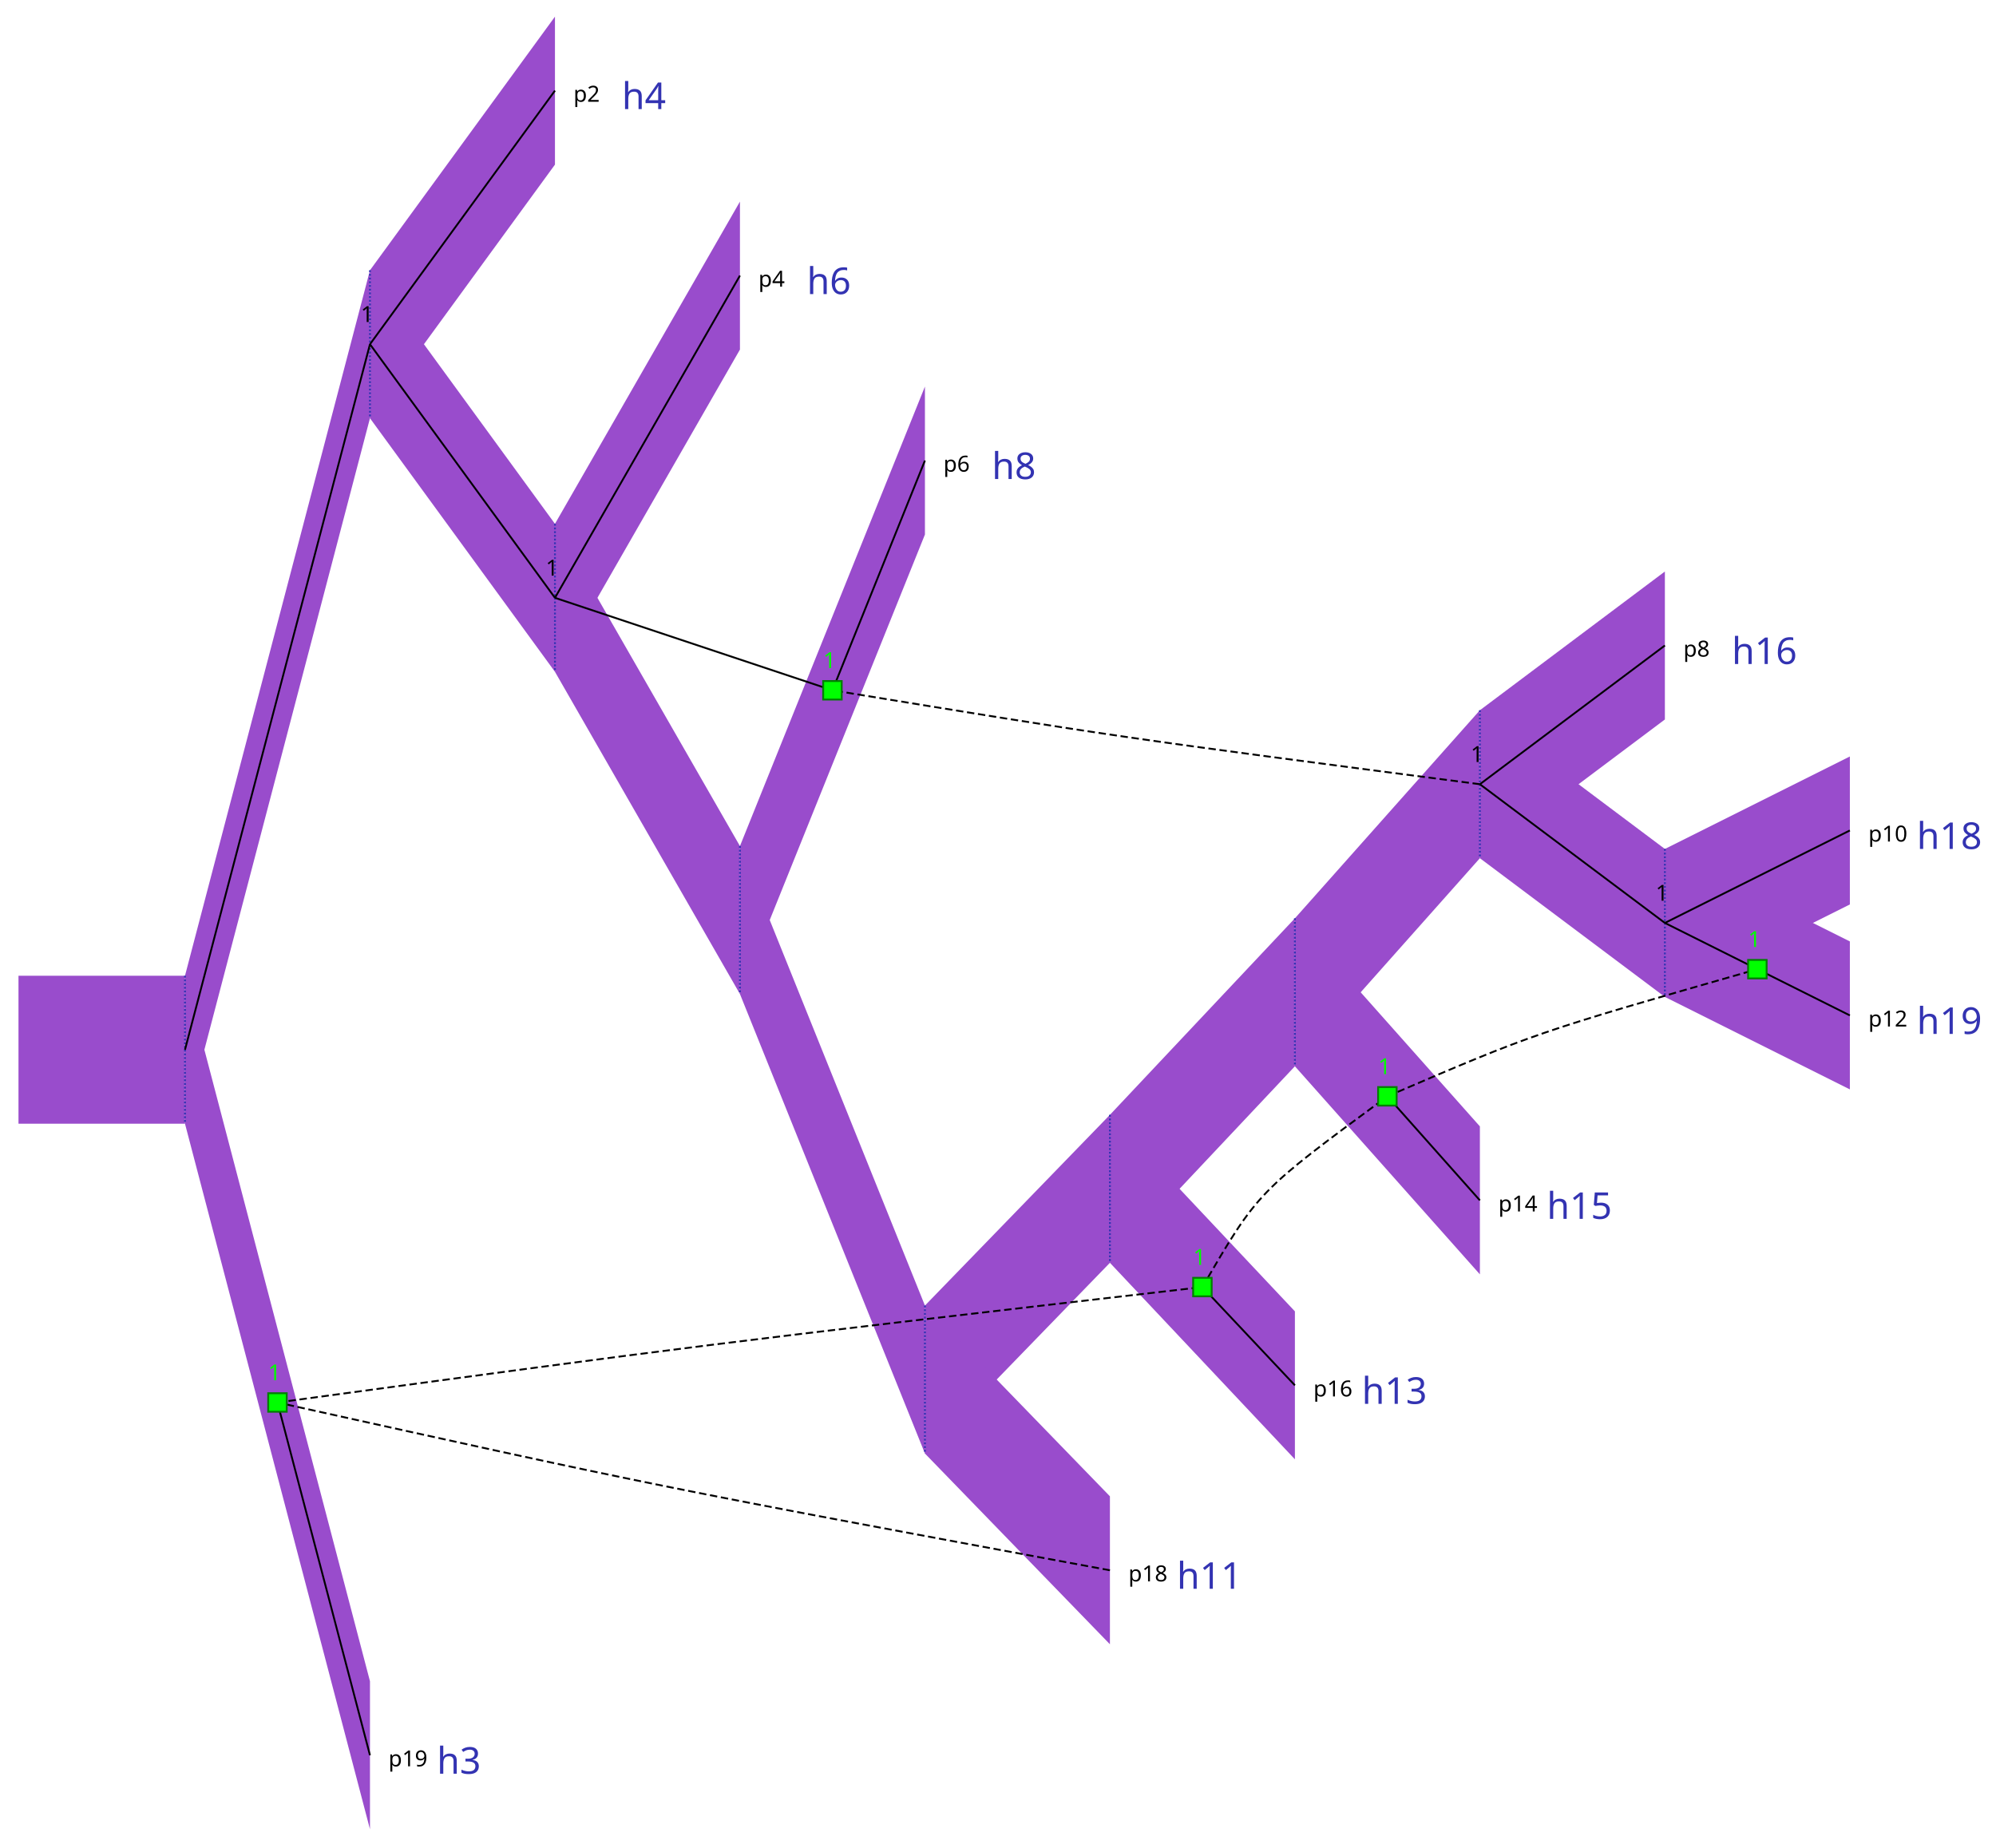
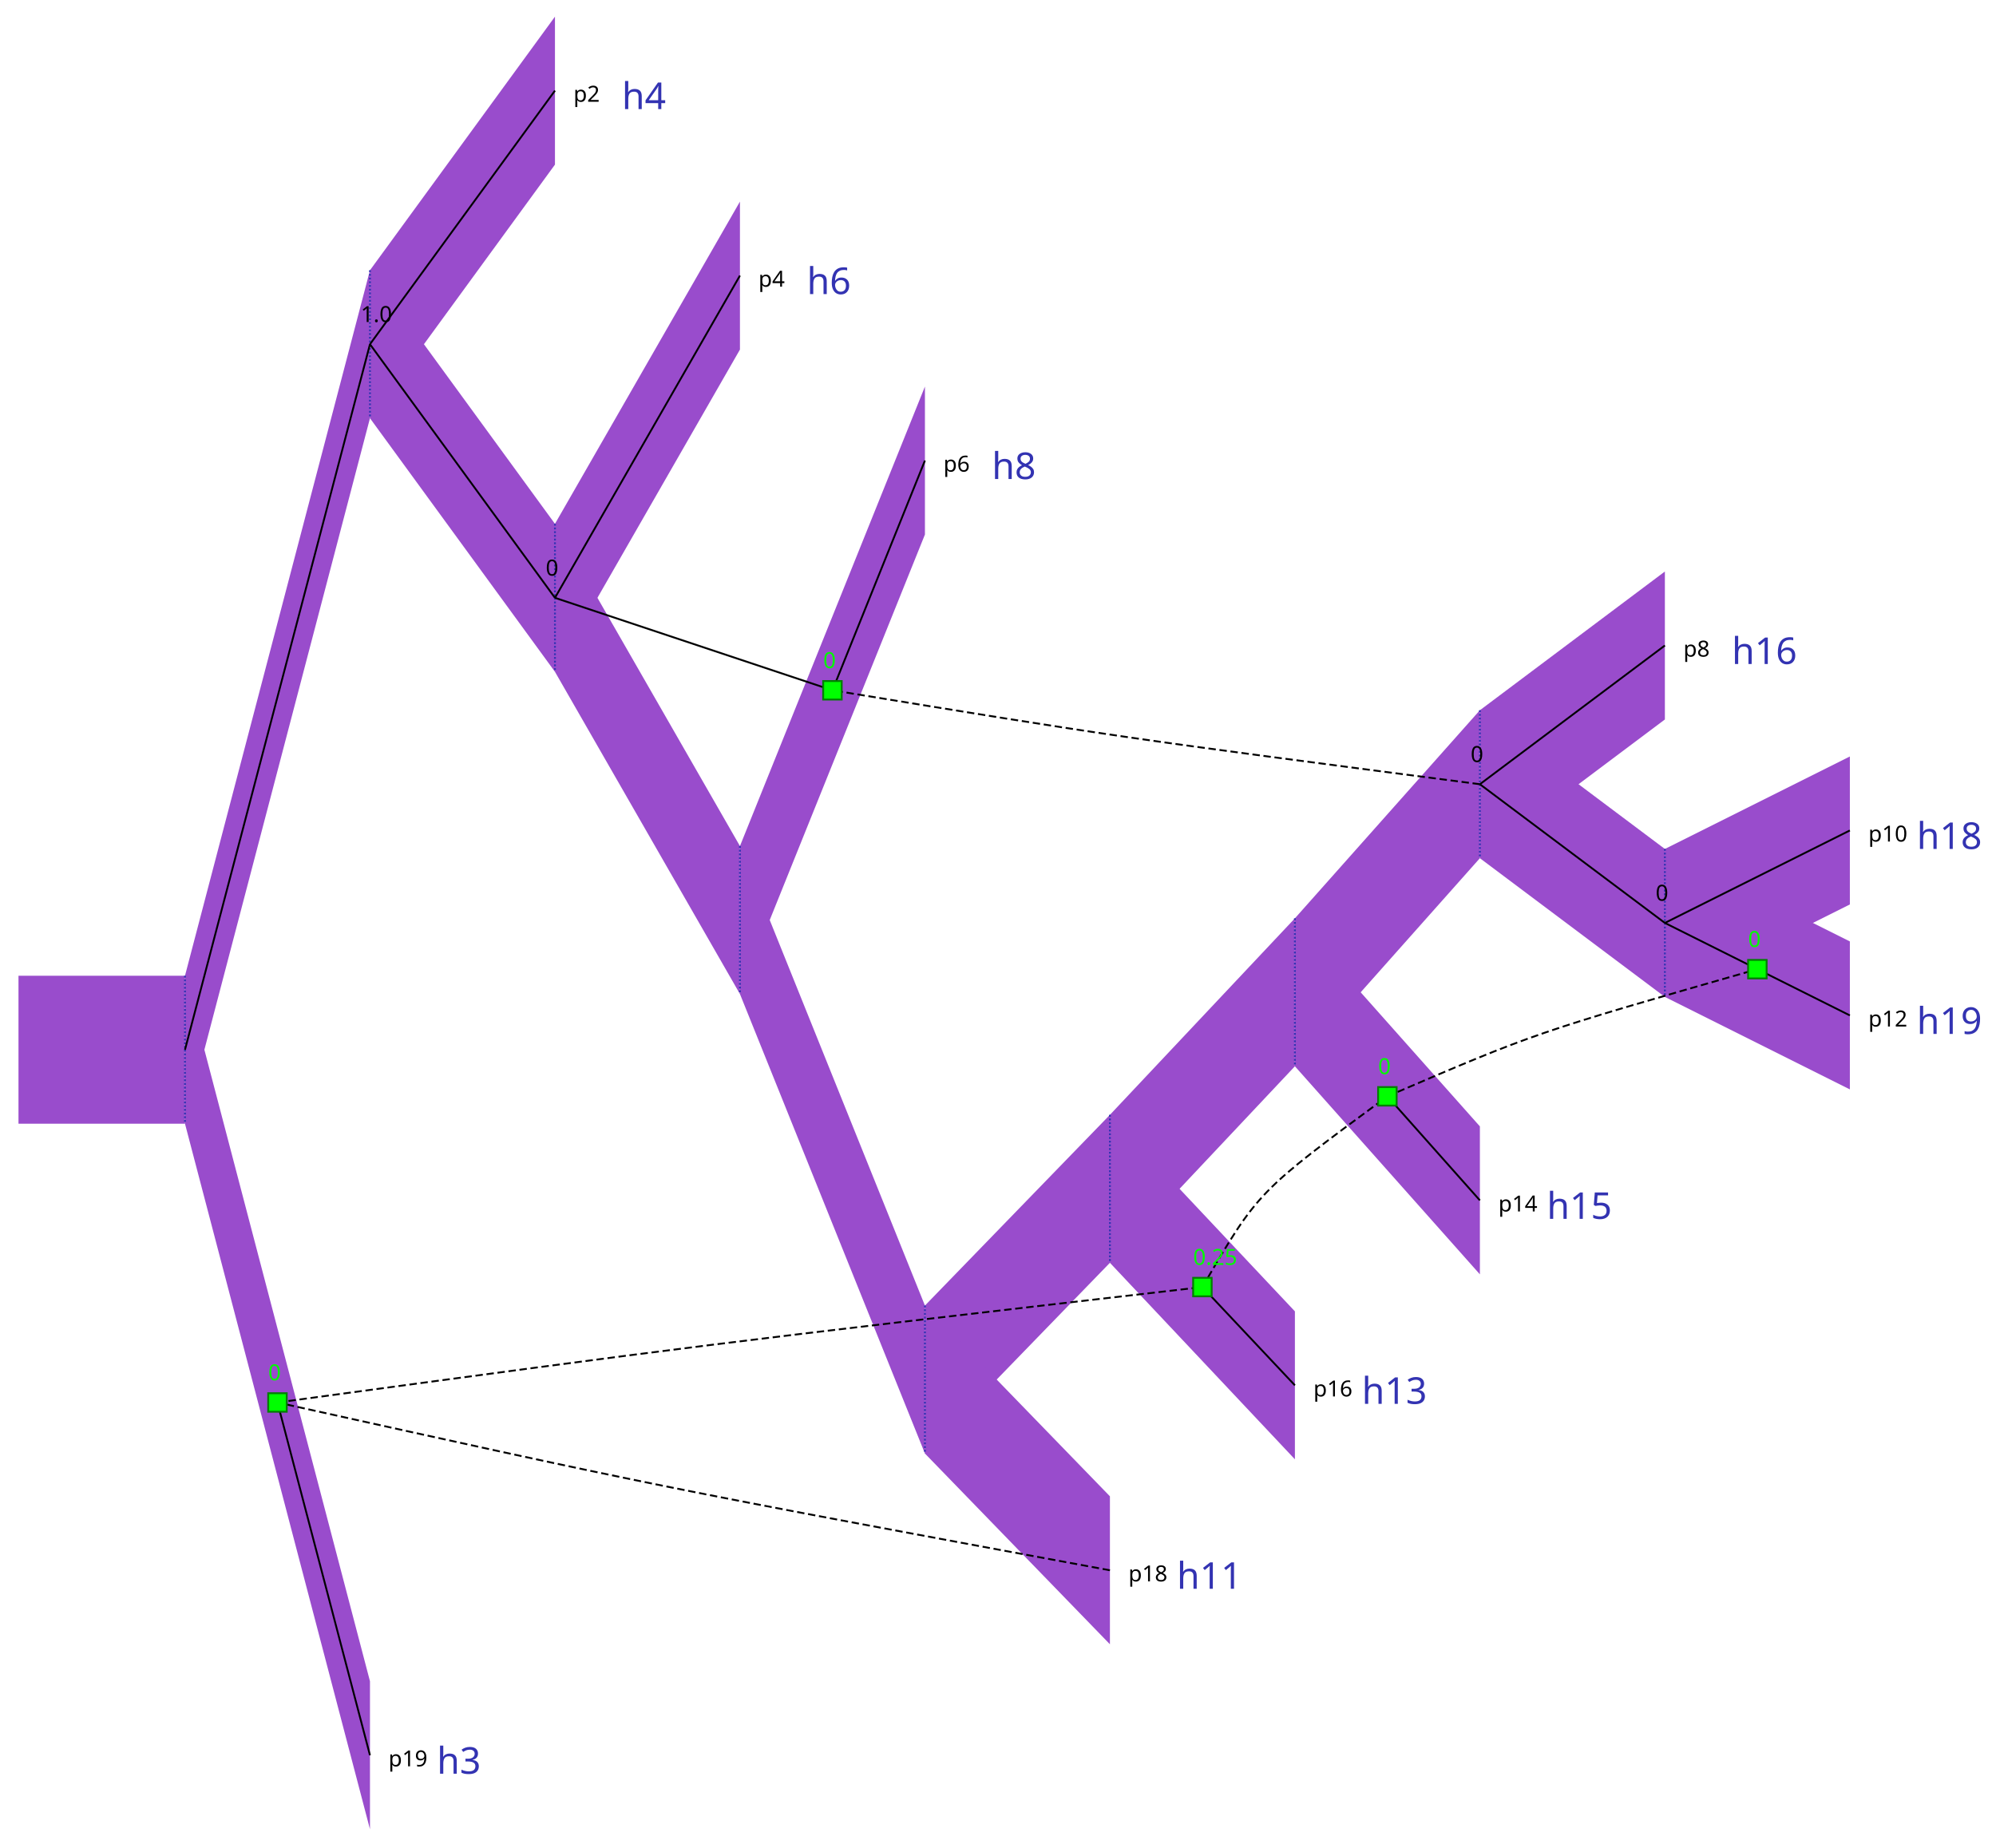
<svg xmlns="http://www.w3.org/2000/svg" width="1079" height="999" version="1.1">
  <g>
    <g style="font-family: &quot;Sans&quot;;">
      <g transform="translate(10, 0) ">
        <polygon stroke="rgb(0,0,0)" stroke-opacity="0" fill="rgb(153,76,204)" points="890,459 990,409 990,489 890,539 " stroke-width="1" />
        <polygon stroke="rgb(0,0,0)" stroke-opacity="0" fill="rgb(153,76,204)" points="0,527.555 90,527.555 90,607.555 0,607.555 " stroke-width="1" />
        <polygon stroke="rgb(0,0,0)" stroke-opacity="0" fill="rgb(153,76,204)" points="390,457.438 490,209 490,289 390,537.438 " stroke-width="1" />
        <polygon stroke="rgb(0,0,0)" stroke-opacity="0" fill="rgb(153,76,204)" points="390,457.438 490,705.875 490,785.875 390,537.438 " stroke-width="1" />
        <polygon stroke="rgb(0,0,0)" stroke-opacity="0" fill="rgb(153,76,204)" points="890,459 990,509 990,589 890,539 " stroke-width="1" />
        <polygon stroke="rgb(0,0,0)" stroke-opacity="0" fill="rgb(153,76,204)" points="90,527.555 190,146.109 190,226.109 90,607.555 " stroke-width="1" />
        <polygon stroke="rgb(0,0,0)" stroke-opacity="0" fill="rgb(153,76,204)" points="690,496.5 790,384 790,464 690,576.5 " stroke-width="1" />
        <polygon stroke="rgb(0,0,0)" stroke-opacity="0" fill="rgb(153,76,204)" points="590,602.75 690,496.5 690,576.5 590,682.75 " stroke-width="1" />
        <polygon stroke="rgb(0,0,0)" stroke-opacity="0" fill="rgb(153,76,204)" points="590,602.75 690,709 690,789 590,682.75 " stroke-width="1" />
        <polygon stroke="rgb(0,0,0)" stroke-opacity="0" fill="rgb(153,76,204)" points="290,283.219 390,109 390,189 290,363.219 " stroke-width="1" />
        <polygon stroke="rgb(0,0,0)" stroke-opacity="0" fill="rgb(153,76,204)" points="290,283.219 390,457.438 390,537.438 290,363.219 " stroke-width="1" />
        <polygon stroke="rgb(0,0,0)" stroke-opacity="0" fill="rgb(153,76,204)" points="190,146.109 290,9 290,89 190,226.109 " stroke-width="1" />
        <polygon stroke="rgb(0,0,0)" stroke-opacity="0" fill="rgb(153,76,204)" points="190,146.109 290,283.219 290,363.219 190,226.109 " stroke-width="1" />
        <polygon stroke="rgb(0,0,0)" stroke-opacity="0" fill="rgb(153,76,204)" points="490,705.875 590,602.75 590,682.75 490,785.875 " stroke-width="1" />
        <polygon stroke="rgb(0,0,0)" stroke-opacity="0" fill="rgb(153,76,204)" points="790,384 890,309 890,389 790,464 " stroke-width="1" />
        <polygon stroke="rgb(0,0,0)" stroke-opacity="0" fill="rgb(153,76,204)" points="690,496.5 790,609 790,689 690,576.5 " stroke-width="1" />
        <polygon stroke="rgb(0,0,0)" stroke-opacity="0" fill="rgb(153,76,204)" points="90,527.555 190,909 190,989 90,607.555 " stroke-width="1" />
        <polygon stroke="rgb(0,0,0)" stroke-opacity="0" fill="rgb(153,76,204)" points="790,384 890,459 890,539 790,464 " stroke-width="1" />
        <polygon stroke="rgb(0,0,0)" stroke-opacity="0" fill="rgb(153,76,204)" points="490,705.875 590,809 590,889 490,785.875 " stroke-width="1" />
        <line x1="90" y1="527.555" x2="90" y2="607.555" stroke="rgb(51,51,178)" style="stroke-dasharray: 1, 1" />
        <line x1="490" y1="705.875" x2="490" y2="785.875" stroke="rgb(51,51,178)" style="stroke-dasharray: 1, 1" />
        <line x1="190" y1="146.109" x2="190" y2="226.109" stroke="rgb(51,51,178)" style="stroke-dasharray: 1, 1" />
        <line x1="790" y1="384" x2="790" y2="464" stroke="rgb(51,51,178)" style="stroke-dasharray: 1, 1" />
        <line x1="690" y1="496.5" x2="690" y2="576.5" stroke="rgb(51,51,178)" style="stroke-dasharray: 1, 1" />
        <line x1="390" y1="457.438" x2="390" y2="537.438" stroke="rgb(51,51,178)" style="stroke-dasharray: 1, 1" />
        <line x1="290" y1="283.219" x2="290" y2="363.219" stroke="rgb(51,51,178)" style="stroke-dasharray: 1, 1" />
        <line x1="590" y1="602.75" x2="590" y2="682.75" stroke="rgb(51,51,178)" style="stroke-dasharray: 1, 1" />
        <line x1="890" y1="459" x2="890" y2="539" stroke="rgb(51,51,178)" style="stroke-dasharray: 1, 1" />
        <g transform="translate(1026.182,459) rotate(0)">
          <text x="0" y="0" font-size="20" stroke="rgb(0,0,0)" stroke-opacity="0" fill="rgb(51,51,178)" stroke-width="1" text-anchor="start" style="dominant-baseline: auto">h18</text>
        </g>
        <g transform="translate(526.1818,259) rotate(0)">
          <text x="0" y="0" font-size="20" stroke="rgb(0,0,0)" stroke-opacity="0" fill="rgb(51,51,178)" stroke-width="1" text-anchor="start" style="dominant-baseline: auto">h8</text>
        </g>
        <g transform="translate(1026.182,559) rotate(0)">
          <text x="0" y="0" font-size="20" stroke="rgb(0,0,0)" stroke-opacity="0" fill="rgb(51,51,178)" stroke-width="1" text-anchor="start" style="dominant-baseline: auto">h19</text>
        </g>
        <g transform="translate(726.1818,759) rotate(0)">
          <text x="0" y="0" font-size="20" stroke="rgb(0,0,0)" stroke-opacity="0" fill="rgb(51,51,178)" stroke-width="1" text-anchor="start" style="dominant-baseline: auto">h13</text>
        </g>
        <g transform="translate(426.1818,159) rotate(0)">
          <text x="0" y="0" font-size="20" stroke="rgb(0,0,0)" stroke-opacity="0" fill="rgb(51,51,178)" stroke-width="1" text-anchor="start" style="dominant-baseline: auto">h6</text>
        </g>
        <g transform="translate(326.1818,59) rotate(0)">
          <text x="0" y="0" font-size="20" stroke="rgb(0,0,0)" stroke-opacity="0" fill="rgb(51,51,178)" stroke-width="1" text-anchor="start" style="dominant-baseline: auto">h4</text>
        </g>
        <g transform="translate(926.1818,359) rotate(0)">
          <text x="0" y="0" font-size="20" stroke="rgb(0,0,0)" stroke-opacity="0" fill="rgb(51,51,178)" stroke-width="1" text-anchor="start" style="dominant-baseline: auto">h16</text>
        </g>
        <g transform="translate(826.1818,659) rotate(0)">
          <text x="0" y="0" font-size="20" stroke="rgb(0,0,0)" stroke-opacity="0" fill="rgb(51,51,178)" stroke-width="1" text-anchor="start" style="dominant-baseline: auto">h15</text>
        </g>
        <g transform="translate(226.1818,959) rotate(0)">
          <text x="0" y="0" font-size="20" stroke="rgb(0,0,0)" stroke-opacity="0" fill="rgb(51,51,178)" stroke-width="1" text-anchor="start" style="dominant-baseline: auto">h3</text>
        </g>
        <g transform="translate(626.1818,859) rotate(0)">
          <text x="0" y="0" font-size="20" stroke="rgb(0,0,0)" stroke-opacity="0" fill="rgb(51,51,178)" stroke-width="1" text-anchor="start" style="dominant-baseline: auto">h11</text>
        </g>
        <line x1="290" y1="49" x2="190" y2="186.109" stroke="rgb(0,0,0)" />
        <line x1="290" y1="323.219" x2="190" y2="186.109" stroke="rgb(0,0,0)" />
        <line x1="190" y1="186.109" x2="90" y2="567.555" stroke="rgb(0,0,0)" />
        <line x1="490" y1="249" x2="440" y2="373.219" stroke="rgb(0,0,0)" />
        <path d="M790 424 C595 398.609 595 398.609 440 373.219" style="stroke-dasharray: 4, 2" stroke="rgb(0,0,0)" fill="rgb(0,0,0)" fill-opacity="0" />
        <line x1="390" y1="149" x2="290" y2="323.219" stroke="rgb(0,0,0)" />
        <line x1="440" y1="373.219" x2="290" y2="323.219" stroke="rgb(0,0,0)" />
        <line x1="890" y1="349" x2="790" y2="424" stroke="rgb(0,0,0)" />
        <line x1="890" y1="499" x2="790" y2="424" stroke="rgb(0,0,0)" />
        <line x1="990" y1="449" x2="890" y2="499" stroke="rgb(0,0,0)" />
        <line x1="940" y1="524" x2="890" y2="499" stroke="rgb(0,0,0)" />
        <line x1="990" y1="549" x2="940" y2="524" stroke="rgb(0,0,0)" />
        <path d="M740 592.75 C820 558.375 820 558.375 940 524" style="stroke-dasharray: 4, 2" stroke="rgb(0,0,0)" fill="rgb(0,0,0)" fill-opacity="0" />
        <line x1="790" y1="649" x2="740" y2="592.75" stroke="rgb(0,0,0)" />
        <path d="M640 695.875 C670 644.312 670 644.312 740 592.75" style="stroke-dasharray: 4, 2" stroke="rgb(0,0,0)" fill="rgb(0,0,0)" fill-opacity="0" />
        <line x1="690" y1="749" x2="640" y2="695.875" stroke="rgb(0,0,0)" />
        <path d="M140 758.277 C370 727.076 370 727.076 640 695.875" style="stroke-dasharray: 4, 2" stroke="rgb(0,0,0)" fill="rgb(0,0,0)" fill-opacity="0" />
        <path d="M590 849 C345 803.639 345 803.639 140 758.277" style="stroke-dasharray: 4, 2" stroke="rgb(0,0,0)" fill="rgb(0,0,0)" fill-opacity="0" />
        <line x1="190" y1="949" x2="140" y2="758.277" stroke="rgb(0,0,0)" />
        <g transform="translate(285,311.2188) rotate(0)">
-           <text x="0" y="0" font-size="12" stroke="rgb(0,0,0)" stroke-opacity="0" fill="rgb(0,0,0)" stroke-width="1" text-anchor="start" style="dominant-baseline: auto">1</text>
+           <text x="0" y="0" font-size="12" stroke="rgb(0,0,0)" stroke-opacity="0" fill="rgb(0,0,0)" stroke-width="1" text-anchor="start" style="dominant-baseline: auto">0</text>
        </g>
        <g transform="translate(185,174.1094) rotate(0)">
-           <text x="0" y="0" font-size="12" stroke="rgb(0,0,0)" stroke-opacity="0" fill="rgb(0,0,0)" stroke-width="1" text-anchor="start" style="dominant-baseline: auto">1</text>
+           <text x="0" y="0" font-size="12" stroke="rgb(0,0,0)" stroke-opacity="0" fill="rgb(0,0,0)" stroke-width="1" text-anchor="start" style="dominant-baseline: auto">1.0</text>
        </g>
        <g transform="translate(785,412) rotate(0)">
-           <text x="0" y="0" font-size="12" stroke="rgb(0,0,0)" stroke-opacity="0" fill="rgb(0,0,0)" stroke-width="1" text-anchor="start" style="dominant-baseline: auto">1</text>
+           <text x="0" y="0" font-size="12" stroke="rgb(0,0,0)" stroke-opacity="0" fill="rgb(0,0,0)" stroke-width="1" text-anchor="start" style="dominant-baseline: auto">0</text>
        </g>
        <rect x="435" y="368.219" width="10" height="10" stroke="rgb(0,127,0)" fill="rgb(0,255,0)" stroke-width="1" />
        <g transform="translate(435,361.2188) rotate(0)">
-           <text x="0" y="0" font-size="12" stroke="rgb(0,0,0)" stroke-opacity="0" fill="rgb(0,255,0)" stroke-width="1" text-anchor="start" style="dominant-baseline: auto">1</text>
+           <text x="0" y="0" font-size="12" stroke="rgb(0,0,0)" stroke-opacity="0" fill="rgb(0,255,0)" stroke-width="1" text-anchor="start" style="dominant-baseline: auto">0</text>
        </g>
        <g transform="translate(885,487) rotate(0)">
-           <text x="0" y="0" font-size="12" stroke="rgb(0,0,0)" stroke-opacity="0" fill="rgb(0,0,0)" stroke-width="1" text-anchor="start" style="dominant-baseline: auto">1</text>
+           <text x="0" y="0" font-size="12" stroke="rgb(0,0,0)" stroke-opacity="0" fill="rgb(0,0,0)" stroke-width="1" text-anchor="start" style="dominant-baseline: auto">0</text>
        </g>
        <rect x="935" y="519" width="10" height="10" stroke="rgb(0,127,0)" fill="rgb(0,255,0)" stroke-width="1" />
        <g transform="translate(935,512) rotate(0)">
-           <text x="0" y="0" font-size="12" stroke="rgb(0,0,0)" stroke-opacity="0" fill="rgb(0,255,0)" stroke-width="1" text-anchor="start" style="dominant-baseline: auto">1</text>
+           <text x="0" y="0" font-size="12" stroke="rgb(0,0,0)" stroke-opacity="0" fill="rgb(0,255,0)" stroke-width="1" text-anchor="start" style="dominant-baseline: auto">0</text>
        </g>
        <rect x="735" y="587.75" width="10" height="10" stroke="rgb(0,127,0)" fill="rgb(0,255,0)" stroke-width="1" />
        <g transform="translate(735,580.75) rotate(0)">
-           <text x="0" y="0" font-size="12" stroke="rgb(0,0,0)" stroke-opacity="0" fill="rgb(0,255,0)" stroke-width="1" text-anchor="start" style="dominant-baseline: auto">1</text>
+           <text x="0" y="0" font-size="12" stroke="rgb(0,0,0)" stroke-opacity="0" fill="rgb(0,255,0)" stroke-width="1" text-anchor="start" style="dominant-baseline: auto">0</text>
        </g>
        <rect x="635" y="690.875" width="10" height="10" stroke="rgb(0,127,0)" fill="rgb(0,255,0)" stroke-width="1" />
        <g transform="translate(635,683.875) rotate(0)">
-           <text x="0" y="0" font-size="12" stroke="rgb(0,0,0)" stroke-opacity="0" fill="rgb(0,255,0)" stroke-width="1" text-anchor="start" style="dominant-baseline: auto">1</text>
+           <text x="0" y="0" font-size="12" stroke="rgb(0,0,0)" stroke-opacity="0" fill="rgb(0,255,0)" stroke-width="1" text-anchor="start" style="dominant-baseline: auto">0.25</text>
        </g>
        <rect x="135" y="753.277" width="10" height="10" stroke="rgb(0,127,0)" fill="rgb(0,255,0)" stroke-width="1" />
        <g transform="translate(135,746.2773) rotate(0)">
-           <text x="0" y="0" font-size="12" stroke="rgb(0,0,0)" stroke-opacity="0" fill="rgb(0,255,0)" stroke-width="1" text-anchor="start" style="dominant-baseline: auto">1</text>
+           <text x="0" y="0" font-size="12" stroke="rgb(0,0,0)" stroke-opacity="0" fill="rgb(0,255,0)" stroke-width="1" text-anchor="start" style="dominant-baseline: auto">0</text>
        </g>
        <g transform="translate(300,55) rotate(0)">
          <text x="0" y="0" font-size="12" stroke="rgb(0,0,0)" stroke-opacity="0" fill="rgb(0,0,0)" stroke-width="1" text-anchor="start" style="dominant-baseline: auto">p2</text>
        </g>
        <g transform="translate(500,255) rotate(0)">
          <text x="0" y="0" font-size="12" stroke="rgb(0,0,0)" stroke-opacity="0" fill="rgb(0,0,0)" stroke-width="1" text-anchor="start" style="dominant-baseline: auto">p6</text>
        </g>
        <g transform="translate(400,155) rotate(0)">
          <text x="0" y="0" font-size="12" stroke="rgb(0,0,0)" stroke-opacity="0" fill="rgb(0,0,0)" stroke-width="1" text-anchor="start" style="dominant-baseline: auto">p4</text>
        </g>
        <g transform="translate(900,355) rotate(0)">
          <text x="0" y="0" font-size="12" stroke="rgb(0,0,0)" stroke-opacity="0" fill="rgb(0,0,0)" stroke-width="1" text-anchor="start" style="dominant-baseline: auto">p8</text>
        </g>
        <g transform="translate(1000,455) rotate(0)">
          <text x="0" y="0" font-size="12" stroke="rgb(0,0,0)" stroke-opacity="0" fill="rgb(0,0,0)" stroke-width="1" text-anchor="start" style="dominant-baseline: auto">p10</text>
        </g>
        <g transform="translate(1000,555) rotate(0)">
          <text x="0" y="0" font-size="12" stroke="rgb(0,0,0)" stroke-opacity="0" fill="rgb(0,0,0)" stroke-width="1" text-anchor="start" style="dominant-baseline: auto">p12</text>
        </g>
        <g transform="translate(800,655) rotate(0)">
          <text x="0" y="0" font-size="12" stroke="rgb(0,0,0)" stroke-opacity="0" fill="rgb(0,0,0)" stroke-width="1" text-anchor="start" style="dominant-baseline: auto">p14</text>
        </g>
        <g transform="translate(700,755) rotate(0)">
          <text x="0" y="0" font-size="12" stroke="rgb(0,0,0)" stroke-opacity="0" fill="rgb(0,0,0)" stroke-width="1" text-anchor="start" style="dominant-baseline: auto">p16</text>
        </g>
        <g transform="translate(600,855) rotate(0)">
          <text x="0" y="0" font-size="12" stroke="rgb(0,0,0)" stroke-opacity="0" fill="rgb(0,0,0)" stroke-width="1" text-anchor="start" style="dominant-baseline: auto">p18</text>
        </g>
        <g transform="translate(200,955) rotate(0)">
          <text x="0" y="0" font-size="12" stroke="rgb(0,0,0)" stroke-opacity="0" fill="rgb(0,0,0)" stroke-width="1" text-anchor="start" style="dominant-baseline: auto">p19</text>
        </g>
      </g>
    </g>
  </g>
</svg>
